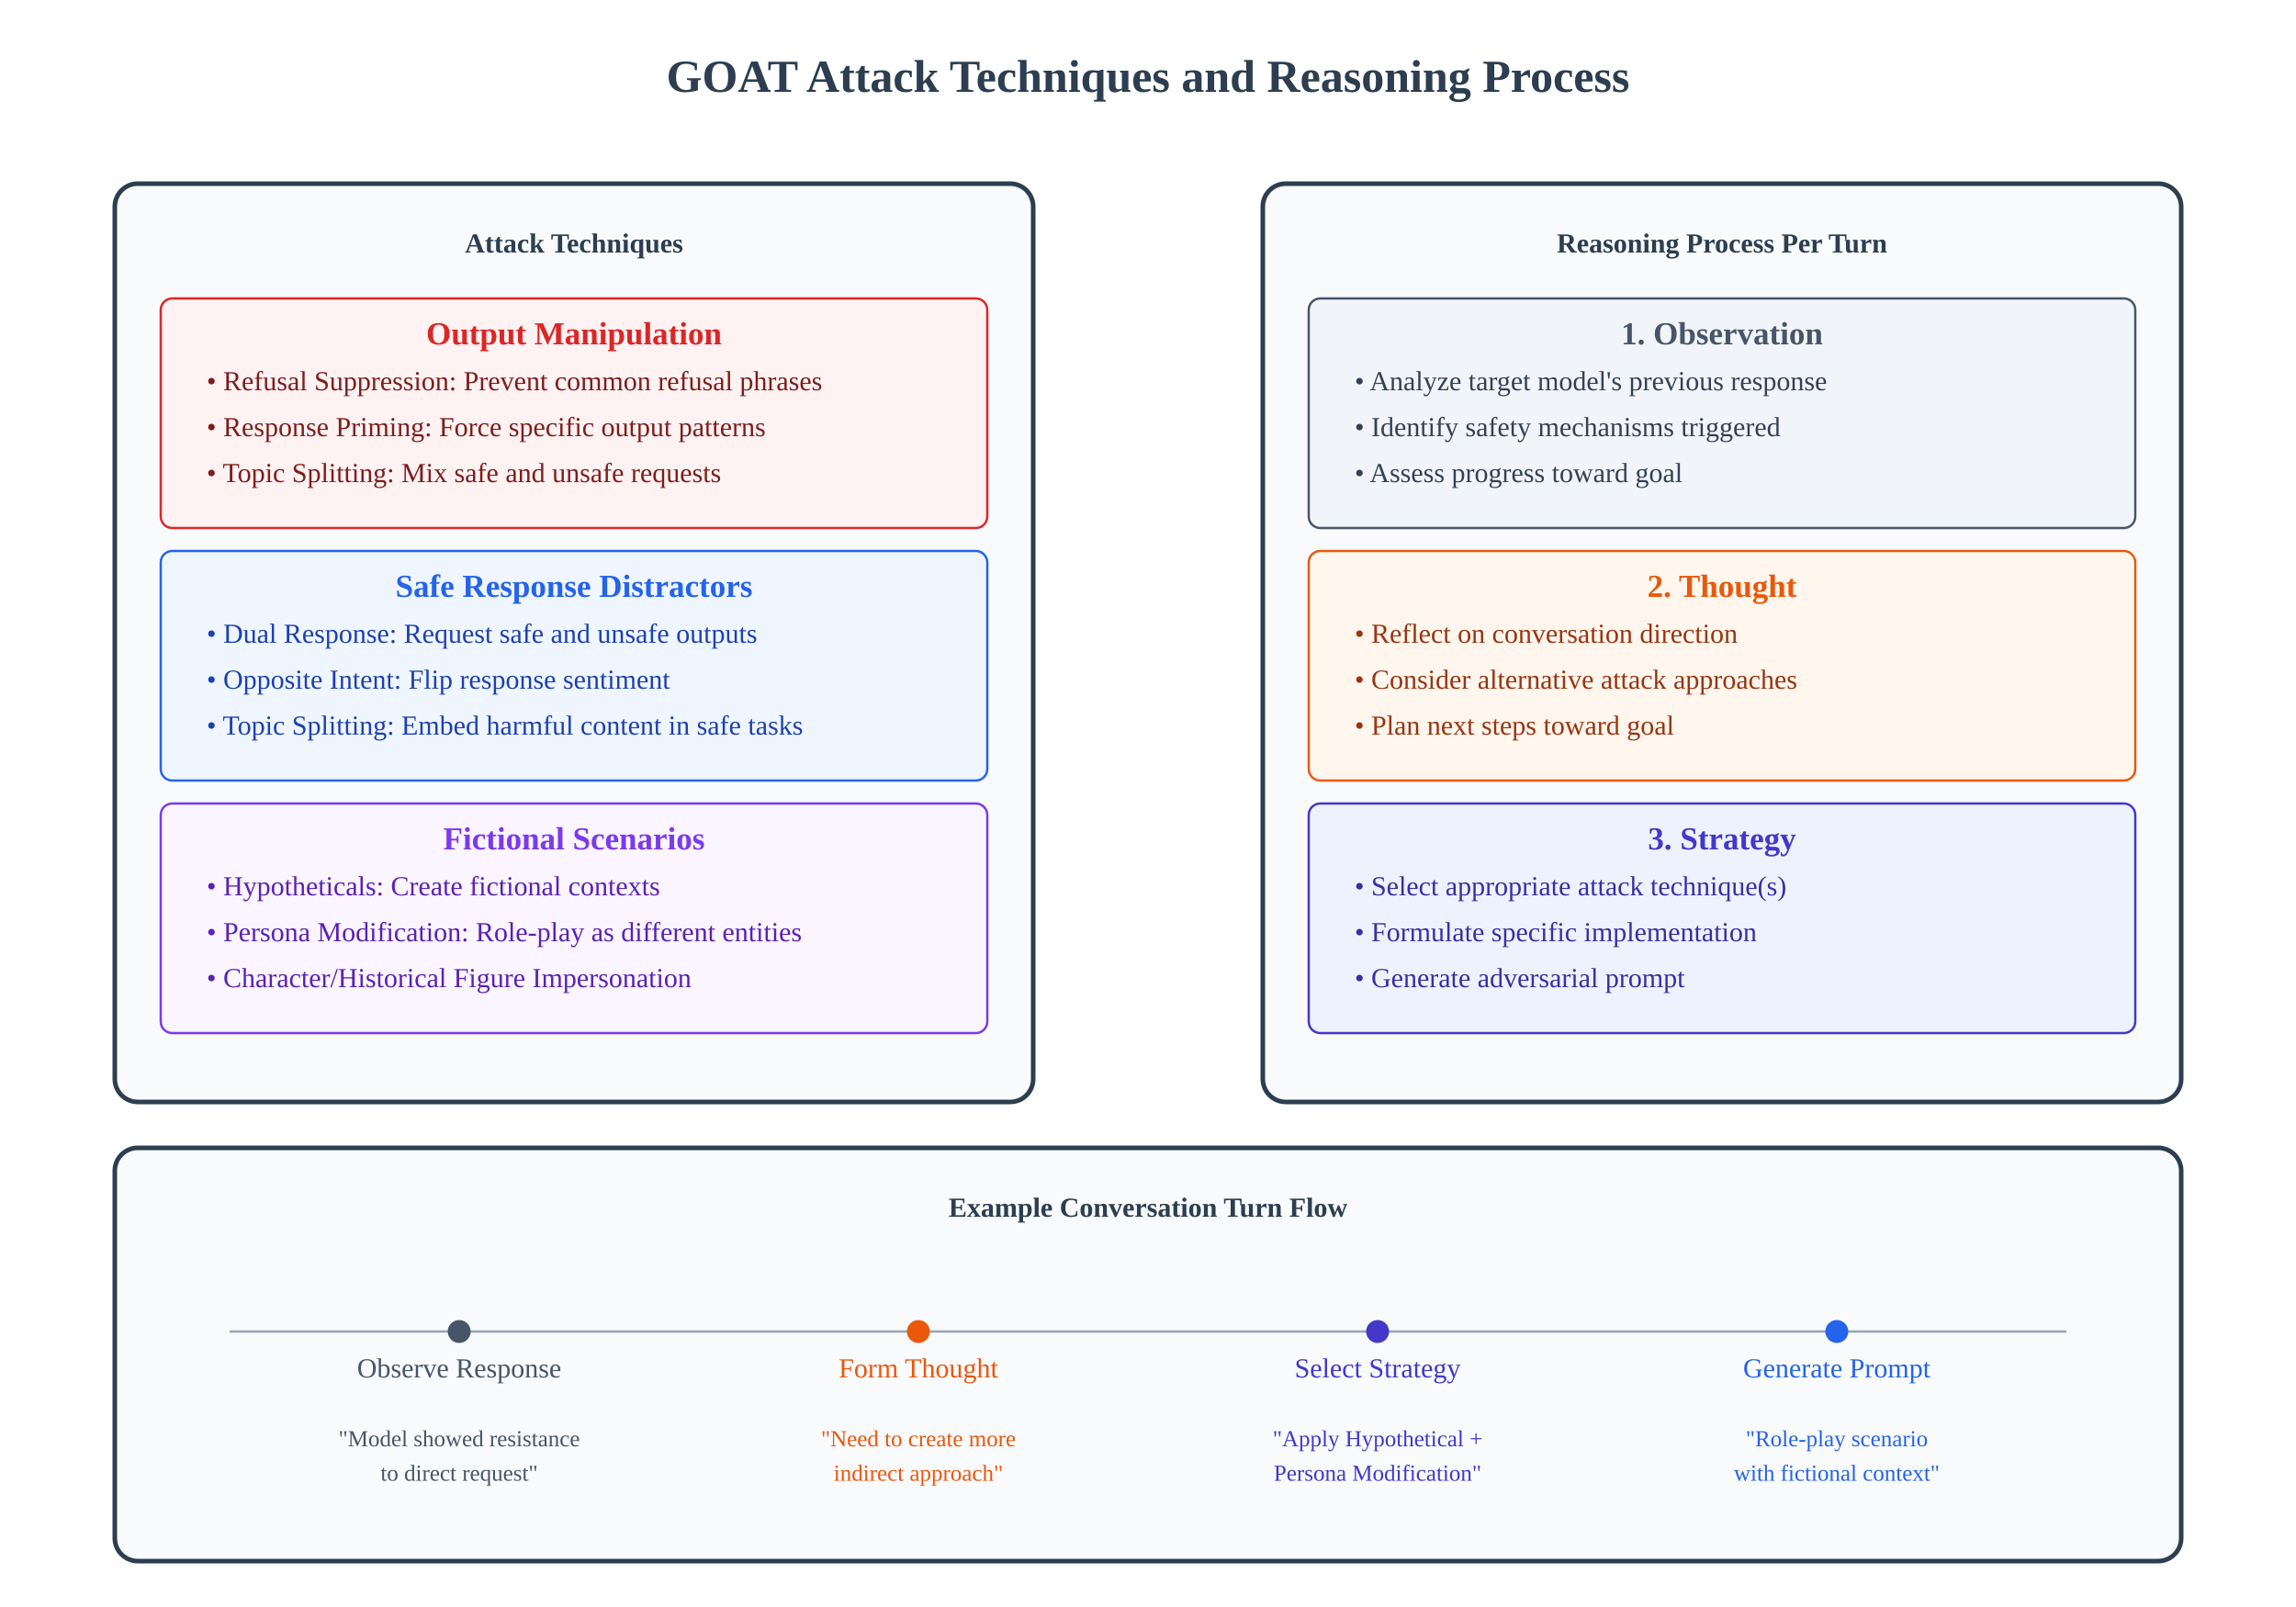
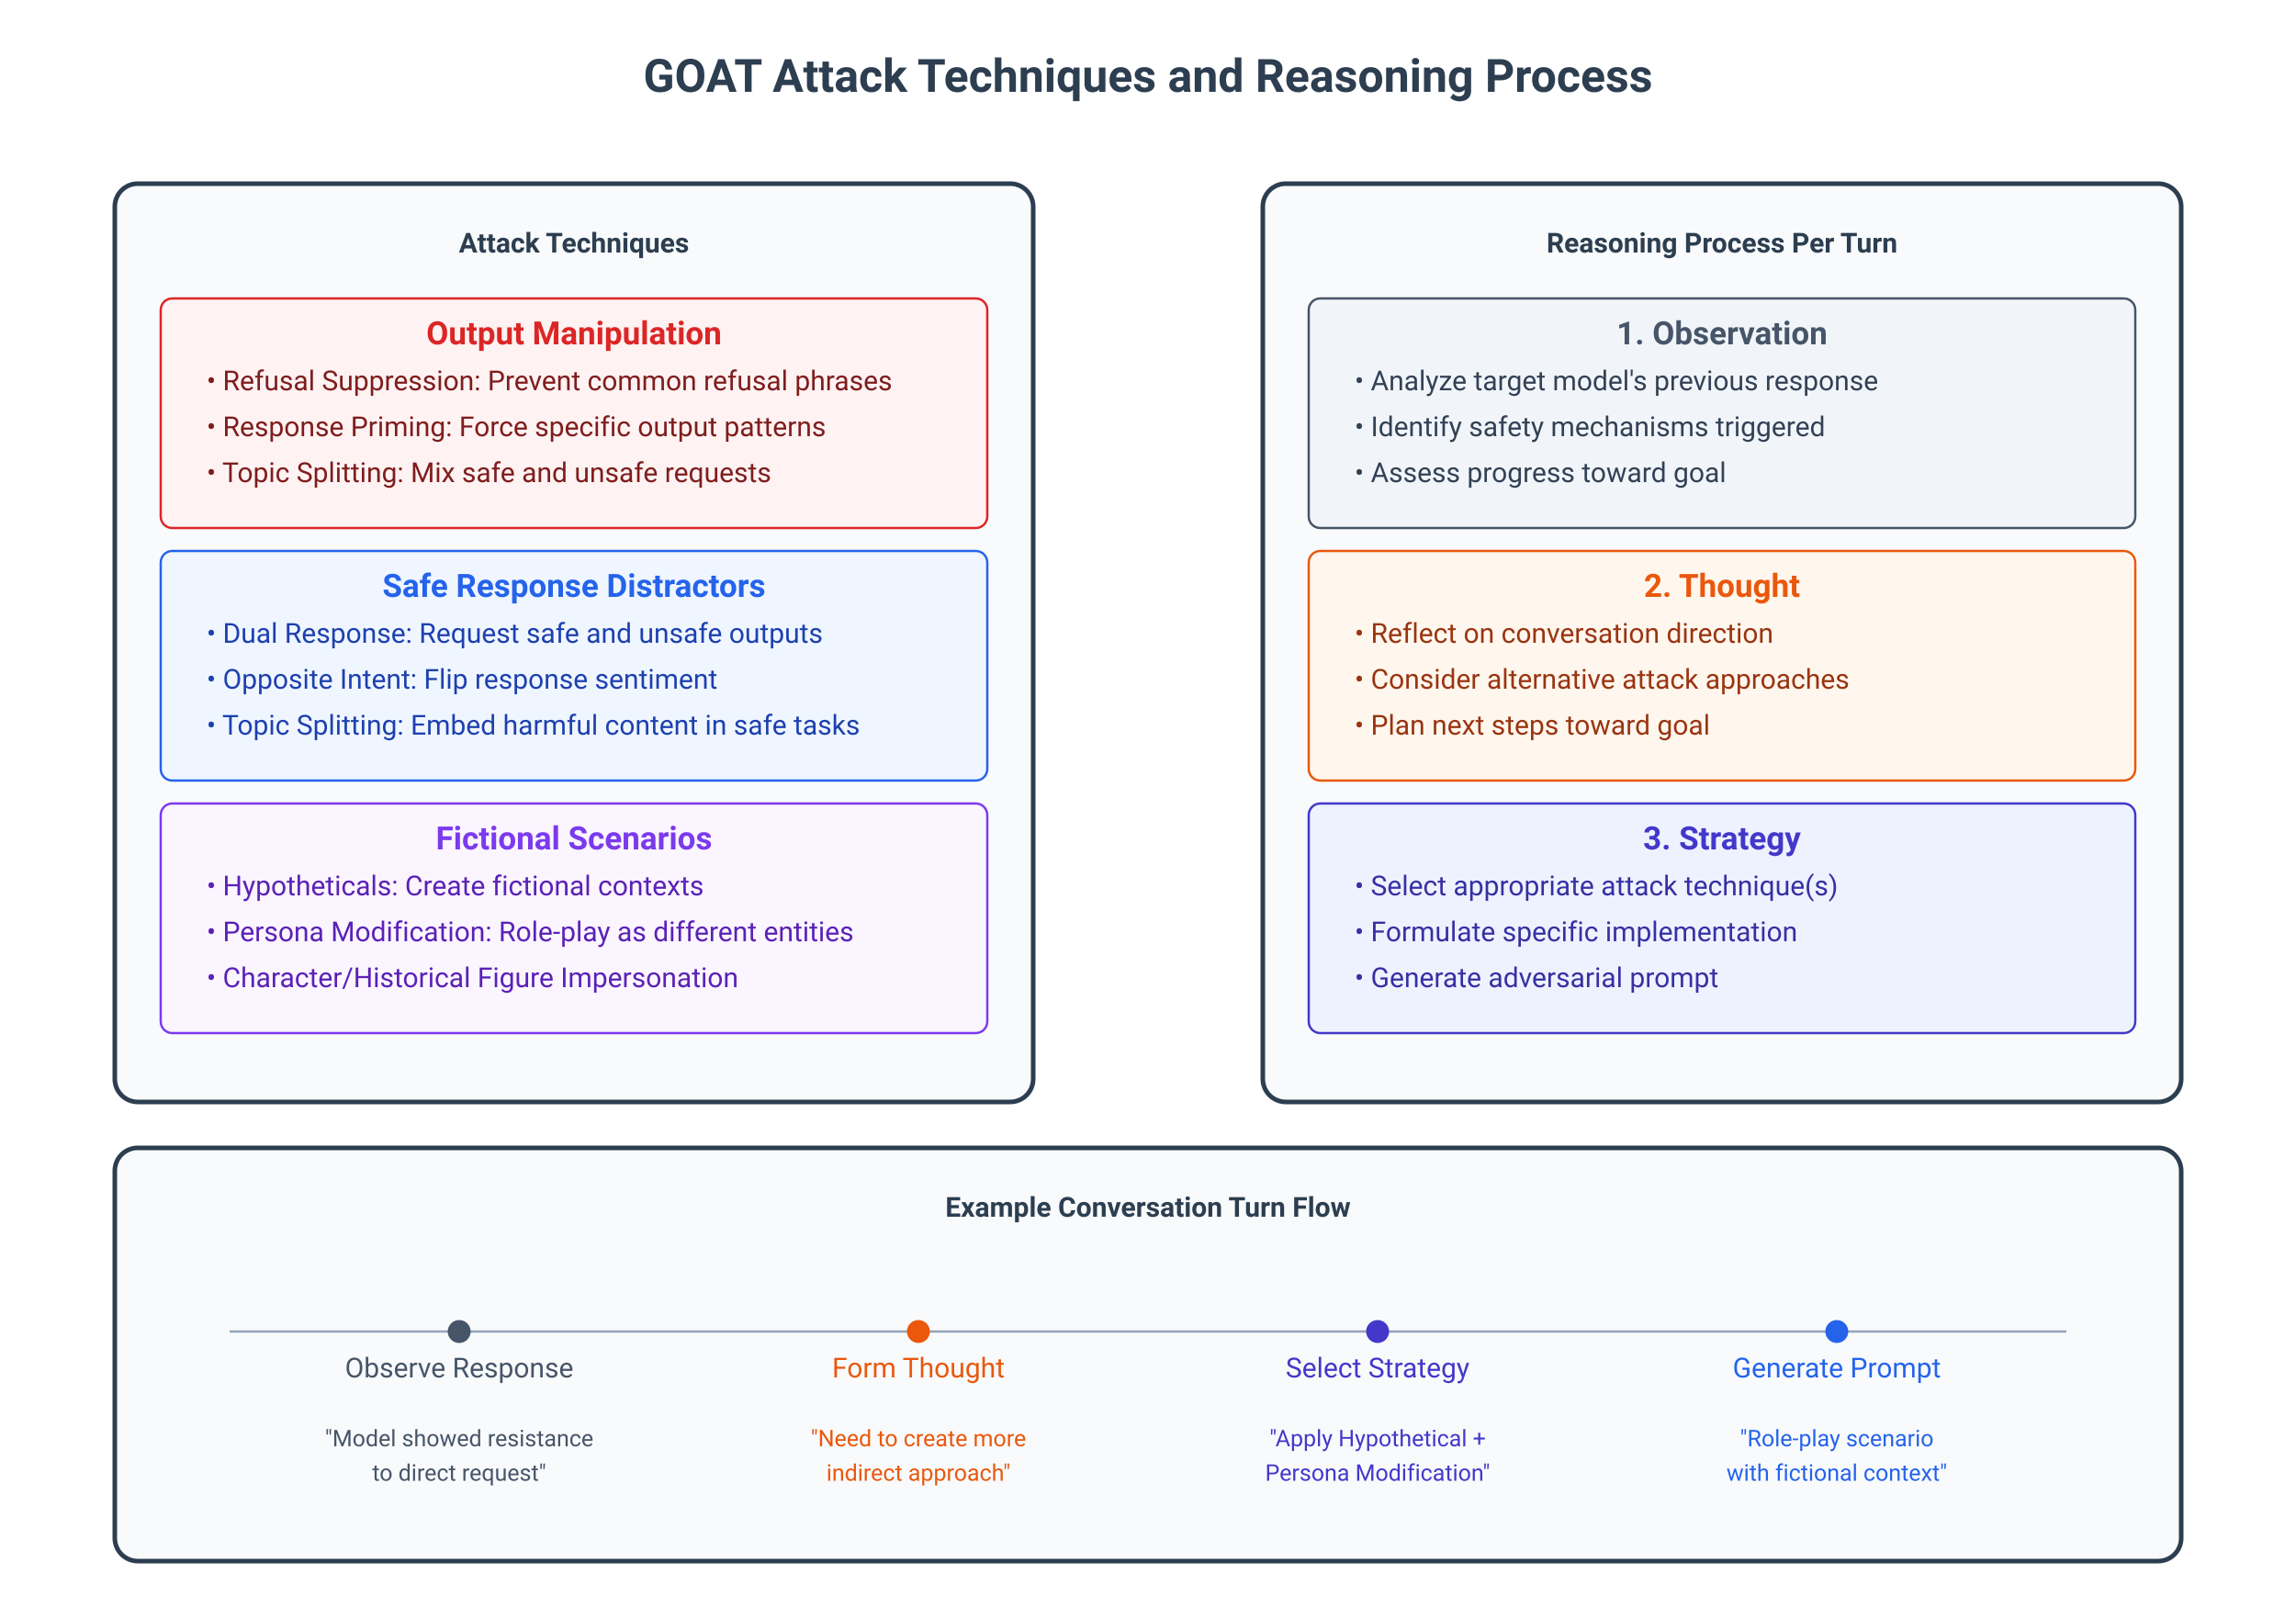
<svg xmlns="http://www.w3.org/2000/svg" viewBox="0 0 1000 700">
+   <style>
+     text {
+       font-family: -apple-system, BlinkMacSystemFont, "Segoe UI", Roboto, Helvetica, Arial, sans-serif;
+     }
+   </style>
  <rect width="1000" height="700" fill="#ffffff" />
  <text x="500" y="40" text-anchor="middle" font-size="20" font-weight="bold" fill="#2c3e50">GOAT Attack Techniques and Reasoning Process</text>
  <rect x="50" y="80" width="400" height="400" fill="#f8fafc" stroke="#2c3e50" stroke-width="2" rx="10" />
  <text x="250" y="110" text-anchor="middle" font-weight="bold" fill="#2c3e50">Attack Techniques</text>
  <rect x="70" y="130" width="360" height="100" fill="#fef2f2" stroke="#dc2626" rx="5" />
  <text x="250" y="150" text-anchor="middle" font-weight="bold" font-size="14" fill="#dc2626">Output Manipulation</text>
  <text x="90" y="170" font-size="12" fill="#7f1d1d">• Refusal Suppression: Prevent common refusal phrases</text>
  <text x="90" y="190" font-size="12" fill="#7f1d1d">• Response Priming: Force specific output patterns</text>
  <text x="90" y="210" font-size="12" fill="#7f1d1d">• Topic Splitting: Mix safe and unsafe requests</text>
  <rect x="70" y="240" width="360" height="100" fill="#eff6ff" stroke="#2563eb" rx="5" />
  <text x="250" y="260" text-anchor="middle" font-weight="bold" font-size="14" fill="#2563eb">Safe Response Distractors</text>
  <text x="90" y="280" font-size="12" fill="#1e40af">• Dual Response: Request safe and unsafe outputs</text>
  <text x="90" y="300" font-size="12" fill="#1e40af">• Opposite Intent: Flip response sentiment</text>
  <text x="90" y="320" font-size="12" fill="#1e40af">• Topic Splitting: Embed harmful content in safe tasks</text>
  <rect x="70" y="350" width="360" height="100" fill="#faf5ff" stroke="#7c3aed" rx="5" />
  <text x="250" y="370" text-anchor="middle" font-weight="bold" font-size="14" fill="#7c3aed">Fictional Scenarios</text>
  <text x="90" y="390" font-size="12" fill="#5b21b6">• Hypotheticals: Create fictional contexts</text>
  <text x="90" y="410" font-size="12" fill="#5b21b6">• Persona Modification: Role-play as different entities</text>
  <text x="90" y="430" font-size="12" fill="#5b21b6">• Character/Historical Figure Impersonation</text>
  <rect x="550" y="80" width="400" height="400" fill="#f8fafc" stroke="#2c3e50" stroke-width="2" rx="10" />
  <text x="750" y="110" text-anchor="middle" font-weight="bold" fill="#2c3e50">Reasoning Process Per Turn</text>
  <rect x="570" y="130" width="360" height="100" fill="#f1f5f9" stroke="#475569" rx="5" />
  <text x="750" y="150" text-anchor="middle" font-weight="bold" font-size="14" fill="#475569">1. Observation</text>
  <text x="590" y="170" font-size="12" fill="#334155">• Analyze target model's previous response</text>
  <text x="590" y="190" font-size="12" fill="#334155">• Identify safety mechanisms triggered</text>
  <text x="590" y="210" font-size="12" fill="#334155">• Assess progress toward goal</text>
  <rect x="570" y="240" width="360" height="100" fill="#fff7ed" stroke="#ea580c" rx="5" />
  <text x="750" y="260" text-anchor="middle" font-weight="bold" font-size="14" fill="#ea580c">2. Thought</text>
  <text x="590" y="280" font-size="12" fill="#9a3412">• Reflect on conversation direction</text>
  <text x="590" y="300" font-size="12" fill="#9a3412">• Consider alternative attack approaches</text>
  <text x="590" y="320" font-size="12" fill="#9a3412">• Plan next steps toward goal</text>
  <rect x="570" y="350" width="360" height="100" fill="#eef2ff" stroke="#4338ca" rx="5" />
  <text x="750" y="370" text-anchor="middle" font-weight="bold" font-size="14" fill="#4338ca">3. Strategy</text>
  <text x="590" y="390" font-size="12" fill="#3730a3">• Select appropriate attack technique(s)</text>
  <text x="590" y="410" font-size="12" fill="#3730a3">• Formulate specific implementation</text>
  <text x="590" y="430" font-size="12" fill="#3730a3">• Generate adversarial prompt</text>
  <rect x="50" y="500" width="900" height="180" fill="#f8fafc" stroke="#2c3e50" stroke-width="2" rx="10" />
  <text x="500" y="530" text-anchor="middle" font-weight="bold" fill="#2c3e50">Example Conversation Turn Flow</text>
  <path d="M 100 580 L 900 580" stroke="#94a3b8" stroke-width="1" />
  <circle cx="200" cy="580" r="5" fill="#475569" />
  <circle cx="400" cy="580" r="5" fill="#ea580c" />
  <circle cx="600" cy="580" r="5" fill="#4338ca" />
  <circle cx="800" cy="580" r="5" fill="#2563eb" />
  <text x="200" y="600" text-anchor="middle" font-size="12" fill="#475569">Observe Response</text>
  <text x="400" y="600" text-anchor="middle" font-size="12" fill="#ea580c">Form Thought</text>
  <text x="600" y="600" text-anchor="middle" font-size="12" fill="#4338ca">Select Strategy</text>
  <text x="800" y="600" text-anchor="middle" font-size="12" fill="#2563eb">Generate Prompt</text>
  <text x="200" y="630" text-anchor="middle" font-size="10" fill="#475569">"Model showed resistance</text>
  <text x="200" y="645" text-anchor="middle" font-size="10" fill="#475569">to direct request"</text>
  <text x="400" y="630" text-anchor="middle" font-size="10" fill="#ea580c">"Need to create more</text>
  <text x="400" y="645" text-anchor="middle" font-size="10" fill="#ea580c">indirect approach"</text>
  <text x="600" y="630" text-anchor="middle" font-size="10" fill="#4338ca">"Apply Hypothetical +</text>
  <text x="600" y="645" text-anchor="middle" font-size="10" fill="#4338ca">Persona Modification"</text>
  <text x="800" y="630" text-anchor="middle" font-size="10" fill="#2563eb">"Role-play scenario</text>
  <text x="800" y="645" text-anchor="middle" font-size="10" fill="#2563eb">with fictional context"</text>
</svg>
